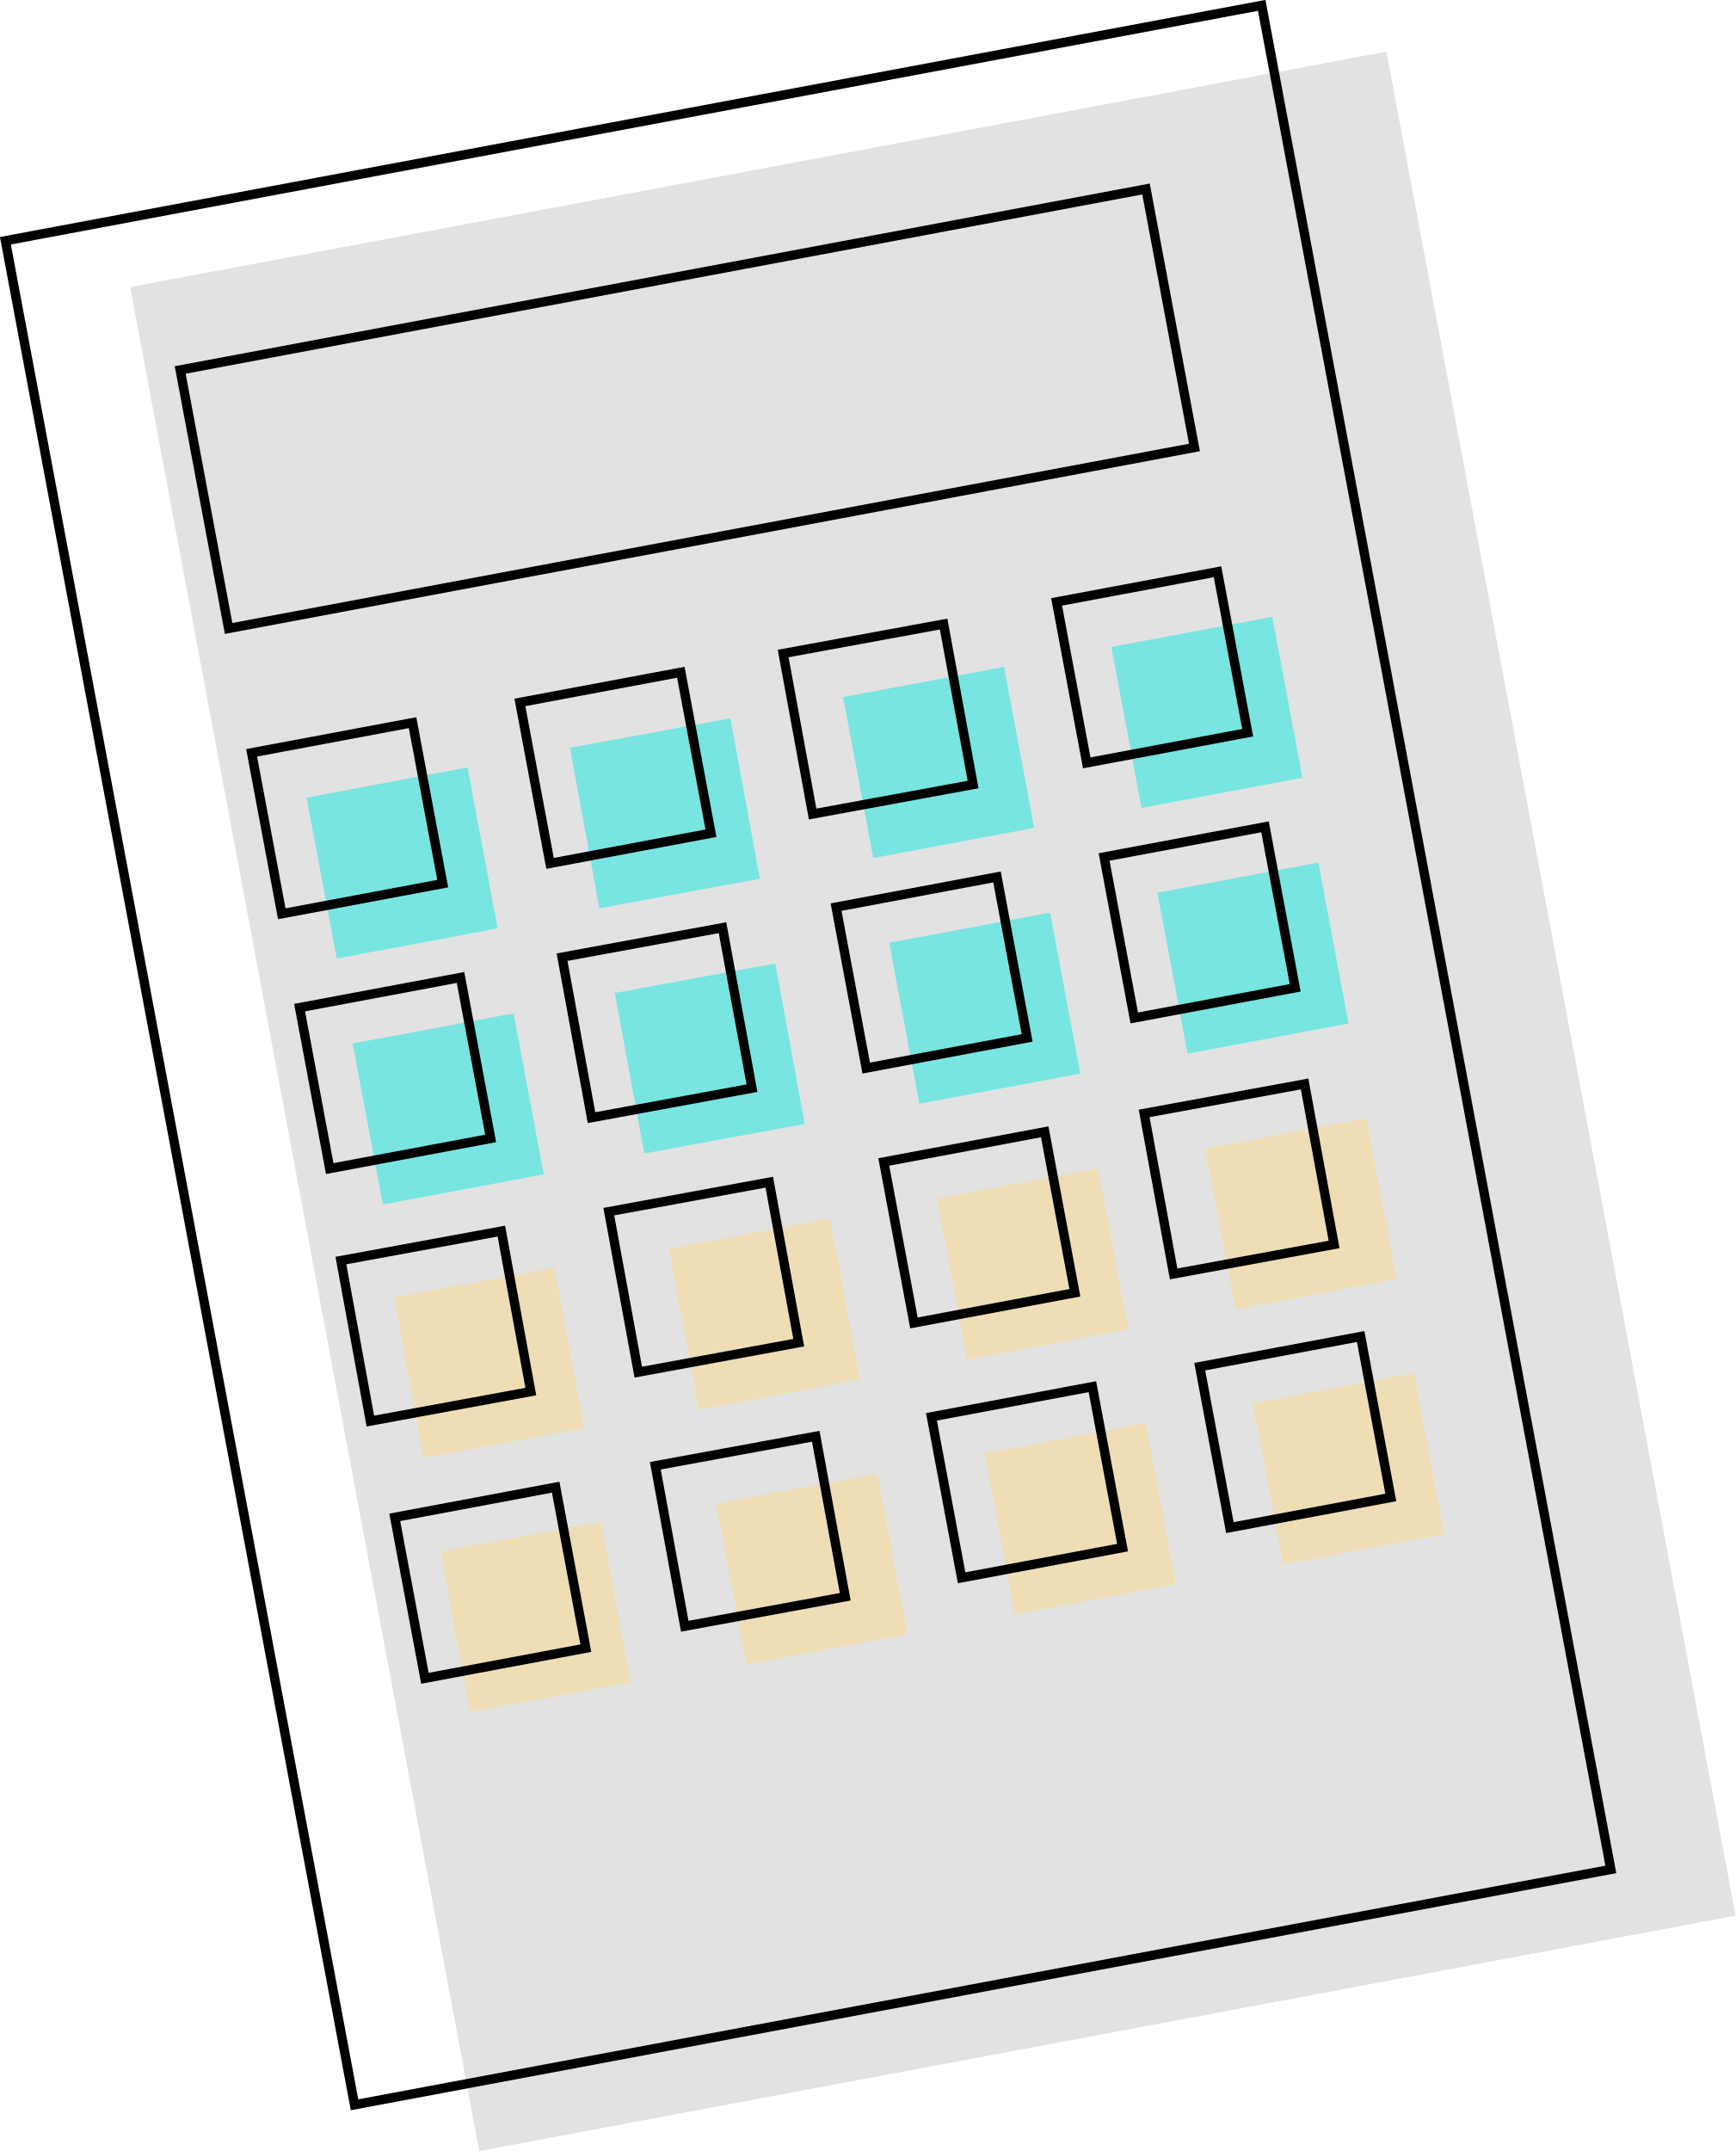
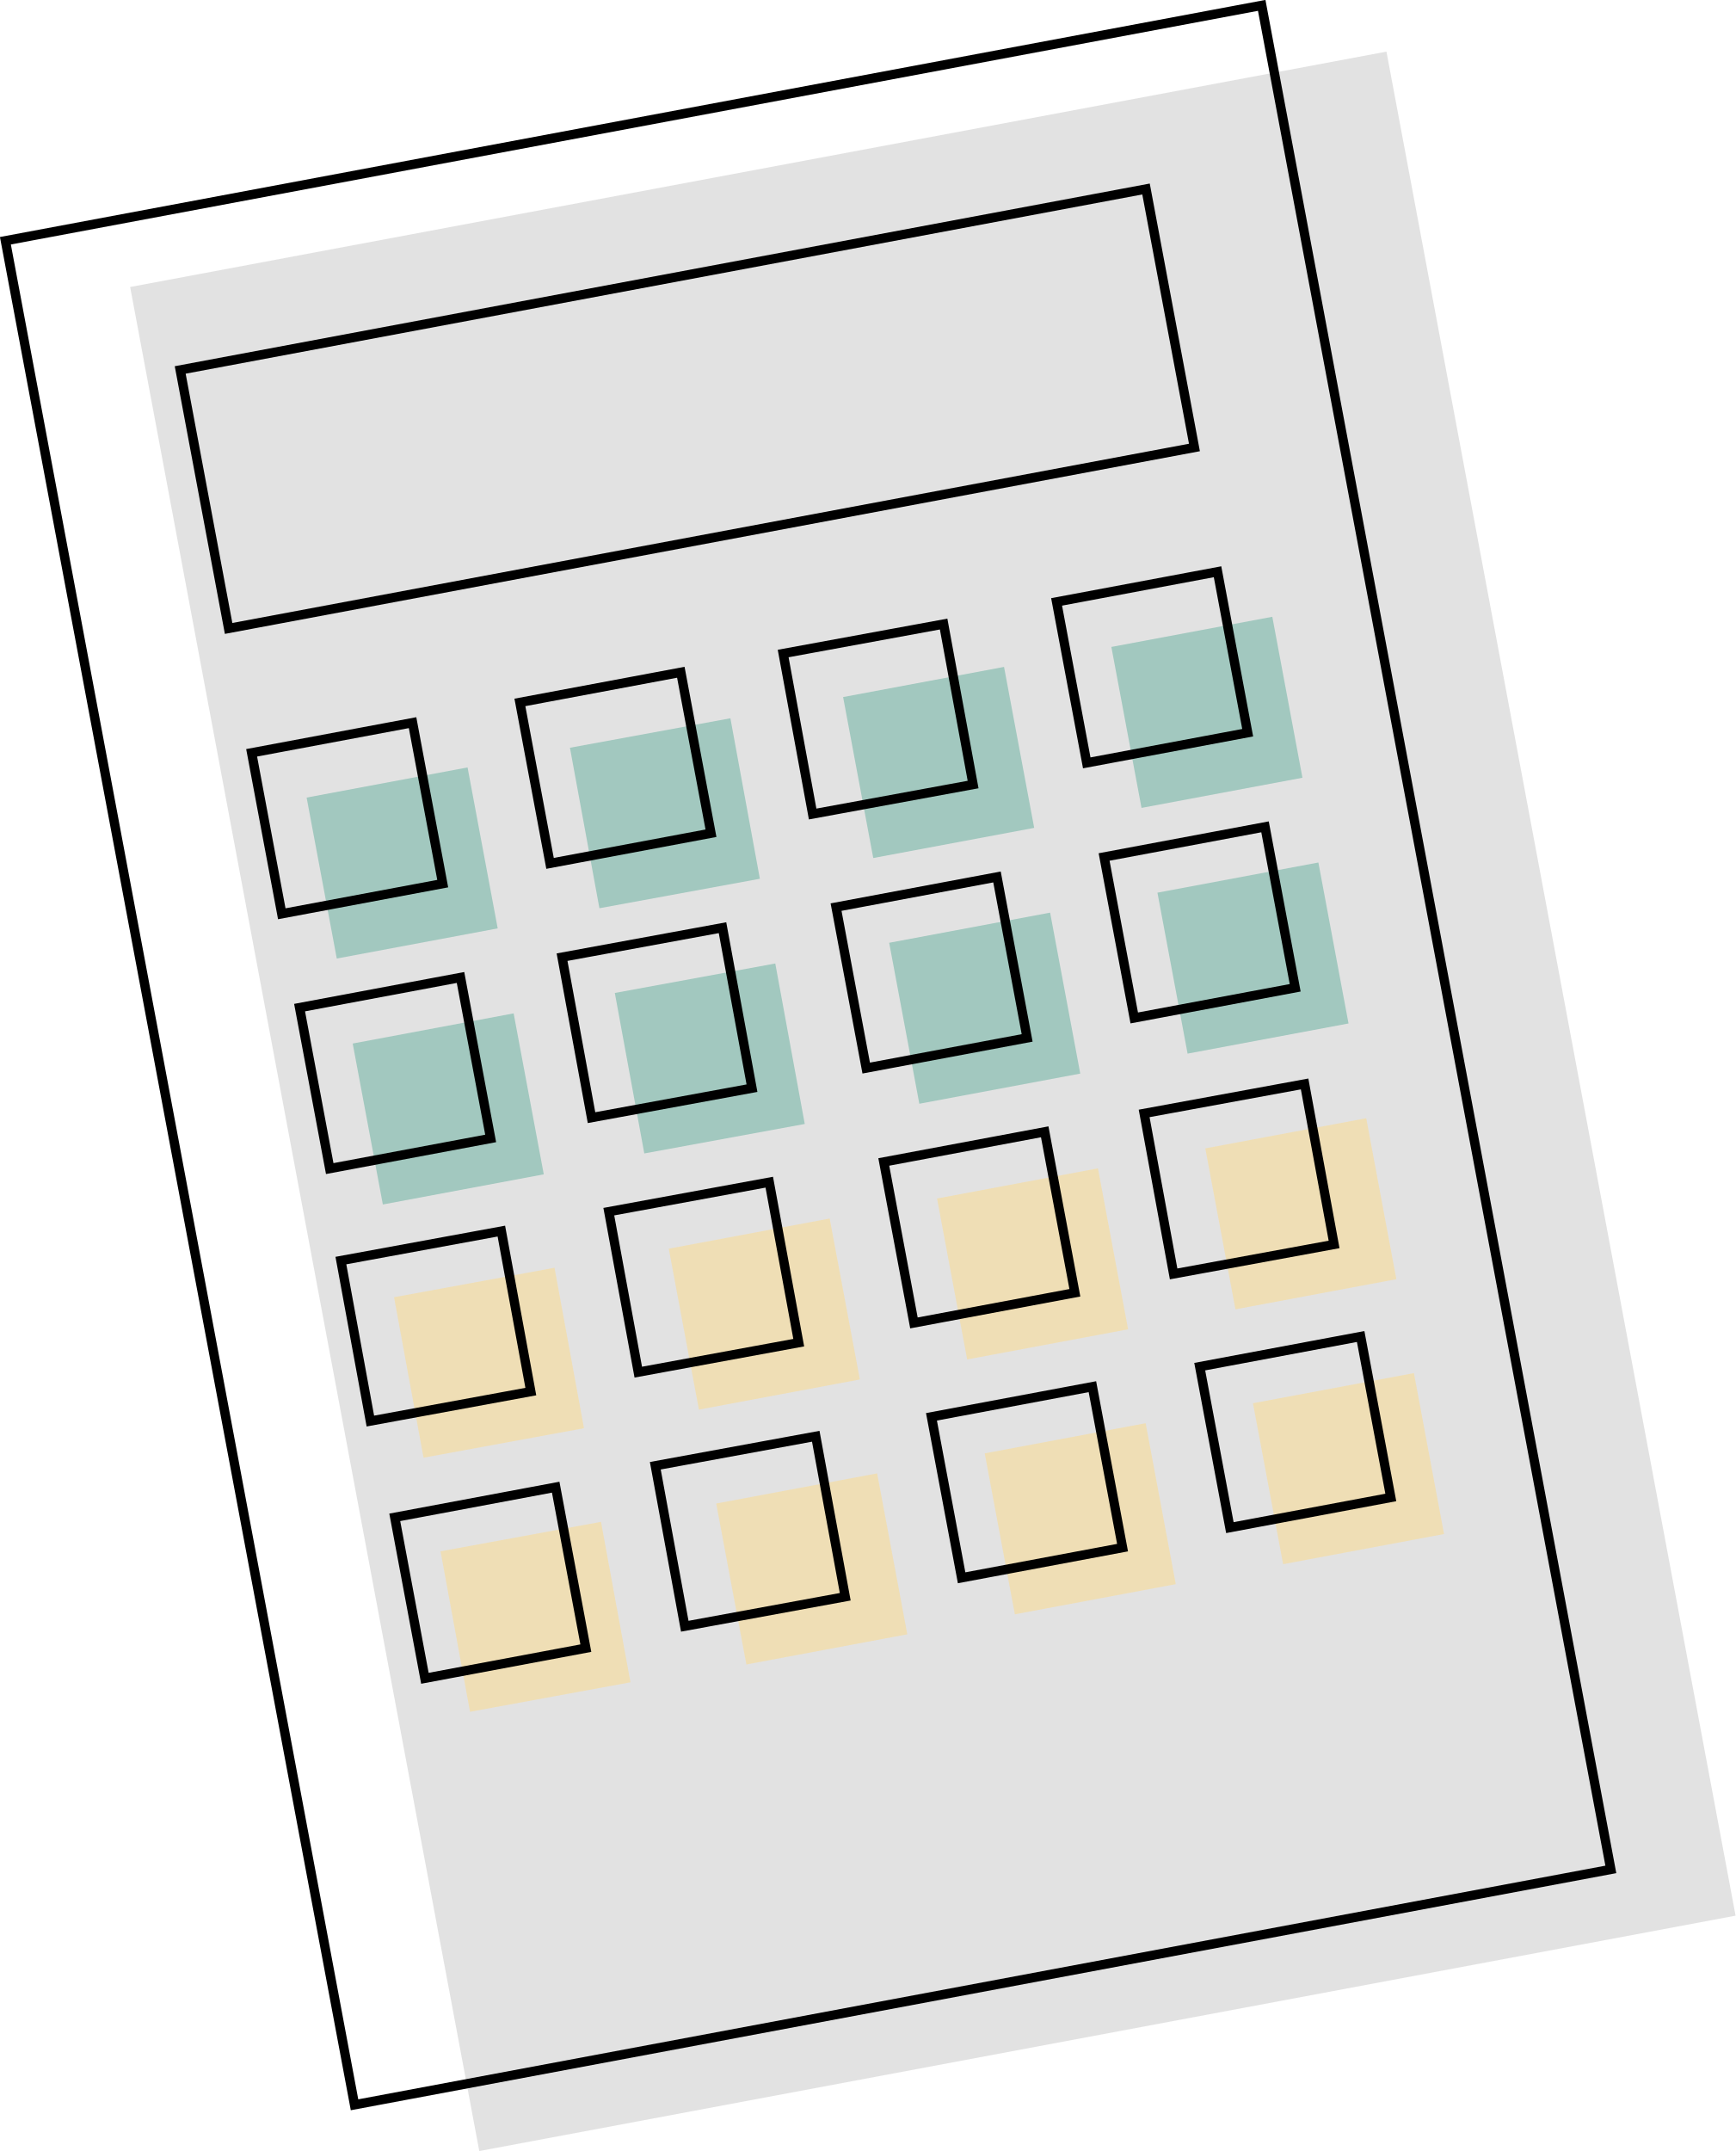
<svg xmlns="http://www.w3.org/2000/svg" viewBox="0 0 76.1 94.31">
  <defs>
-     <style>.cls-1{fill:#e2e2e2;}.cls-2{fill:#78e5e1;}.cls-3{fill:none;stroke:#000;stroke-miterlimit:10;stroke-width:0.41px;}.cls-4{opacity:0.57;}.cls-5{fill:#fadb93;}</style>
+     <style>.cls-1{fill:#e2e2e2;}.cls-2{fill:#A2C8BF;}.cls-3{fill:none;stroke:#000;stroke-miterlimit:10;stroke-width:0.41px;}.cls-4{opacity:0.57;}.cls-5{fill:#fadb93;}</style>
  </defs>
  <g id="Layer_2" data-name="Layer 2">
    <g id="Layer_2-2" data-name="Layer 2">
      <rect class="cls-1" x="12.88" y="6.72" width="56.05" height="83.15" transform="translate(-8.19 8.35) rotate(-10.61)" />
      <rect class="cls-2" x="16.06" y="45.03" width="7.18" height="7.18" transform="translate(-8.61 4.45) rotate(-10.61)" />
      <rect class="cls-2" x="51.35" y="38.42" width="7.18" height="7.18" transform="translate(-6.79 10.83) rotate(-10.61)" />
      <rect class="cls-2" x="39.59" y="40.62" width="7.18" height="7.18" transform="translate(-7.4 8.7) rotate(-10.61)" />
      <rect class="cls-2" x="27.82" y="42.82" width="7.18" height="7.18" transform="matrix(0.98, -0.18, 0.18, 0.98, -8.01, 6.58)" />
      <rect class="cls-2" x="14.04" y="34.25" width="7.18" height="7.18" transform="translate(-6.66 3.89) rotate(-10.61)" />
      <rect class="cls-2" x="49.33" y="27.64" width="7.18" height="7.18" transform="translate(-4.84 10.28) rotate(-10.61)" />
      <rect class="cls-2" x="37.57" y="29.84" width="7.18" height="7.18" transform="translate(-5.45 8.15) rotate(-10.61)" />
      <rect class="cls-2" x="25.8" y="32.05" width="7.18" height="7.18" transform="matrix(0.98, -0.18, 0.18, 0.98, -6.06, 6.02)" />
      <rect class="cls-3" x="7.41" y="4.69" width="56.05" height="83.15" transform="translate(-7.91 7.31) rotate(-10.61)" />
      <rect class="cls-3" x="8.59" y="12.16" width="43.09" height="11.53" transform="translate(-2.78 5.85) rotate(-10.61)" />
      <rect class="cls-3" x="11.63" y="32.28" width="7.18" height="7.18" transform="translate(-6.34 3.42) rotate(-10.61)" />
      <rect class="cls-3" x="46.93" y="25.67" width="7.18" height="7.18" transform="translate(-4.52 9.8) rotate(-10.61)" />
      <rect class="cls-3" x="35.16" y="27.87" width="7.18" height="7.18" transform="matrix(0.98, -0.18, 0.18, 0.98, -5.13, 7.67)" />
      <rect class="cls-3" x="23.4" y="30.08" width="7.18" height="7.18" transform="translate(-5.74 5.54) rotate(-10.61)" />
      <rect class="cls-3" x="13.73" y="43.46" width="7.18" height="7.18" transform="translate(-8.36 3.99) rotate(-10.61)" />
      <rect class="cls-3" x="49.02" y="36.85" width="7.18" height="7.18" transform="translate(-6.55 10.38) rotate(-10.61)" />
      <rect class="cls-3" x="37.26" y="39.05" width="7.18" height="7.18" transform="translate(-7.15 8.25) rotate(-10.61)" />
      <rect class="cls-3" x="25.49" y="41.26" width="7.18" height="7.18" transform="matrix(0.98, -0.18, 0.18, 0.98, -7.76, 6.12)" />
      <g class="cls-4">
        <rect class="cls-5" x="18.16" y="56.24" width="7.18" height="7.18" transform="matrix(0.98, -0.18, 0.18, 0.98, -10.64, 5.03)" />
        <rect class="cls-5" x="53.45" y="49.63" width="7.18" height="7.18" transform="translate(-8.82 11.41) rotate(-10.61)" />
        <rect class="cls-5" x="41.69" y="51.83" width="7.18" height="7.18" transform="translate(-9.43 9.28) rotate(-10.61)" />
        <rect class="cls-5" x="29.92" y="54.03" width="7.18" height="7.18" transform="translate(-10.03 7.15) rotate(-10.61)" />
      </g>
      <rect class="cls-3" x="15.82" y="54.64" width="7.18" height="7.18" transform="matrix(0.98, -0.18, 0.18, 0.98, -10.39, 4.57)" />
      <rect class="cls-3" x="51.12" y="48.03" width="7.18" height="7.18" transform="matrix(0.98, -0.18, 0.18, 0.98, -8.57, 10.95)" />
      <rect class="cls-3" x="39.35" y="50.23" width="7.18" height="7.18" transform="translate(-9.17 8.82) rotate(-10.61)" />
      <rect class="cls-3" x="27.59" y="52.44" width="7.18" height="7.18" transform="matrix(0.98, -0.18, 0.18, 0.98, -9.78, 6.7)" />
      <g class="cls-4">
        <rect class="cls-5" x="20.25" y="67.41" width="7.18" height="7.18" transform="matrix(0.98, -0.18, 0.18, 0.98, -12.66, 5.6)" />
        <rect class="cls-5" x="55.54" y="60.8" width="7.18" height="7.18" transform="translate(-10.84 11.99) rotate(-10.61)" />
        <rect class="cls-5" x="43.78" y="63" width="7.18" height="7.18" transform="translate(-11.45 9.86) rotate(-10.61)" />
        <rect class="cls-5" x="32.01" y="65.2" width="7.18" height="7.18" transform="translate(-12.06 7.73) rotate(-10.61)" />
      </g>
      <rect class="cls-3" x="17.91" y="65.81" width="7.18" height="7.18" transform="translate(-12.41 5.14) rotate(-10.61)" />
      <rect class="cls-3" x="53.21" y="59.2" width="7.18" height="7.18" transform="translate(-10.59 11.53) rotate(-10.61)" />
      <rect class="cls-3" x="41.44" y="61.4" width="7.18" height="7.18" transform="translate(-11.19 9.4) rotate(-10.61)" />
      <rect class="cls-3" x="29.68" y="63.61" width="7.18" height="7.18" transform="matrix(0.98, -0.18, 0.18, 0.98, -11.8, 7.27)" />
    </g>
  </g>
</svg>
